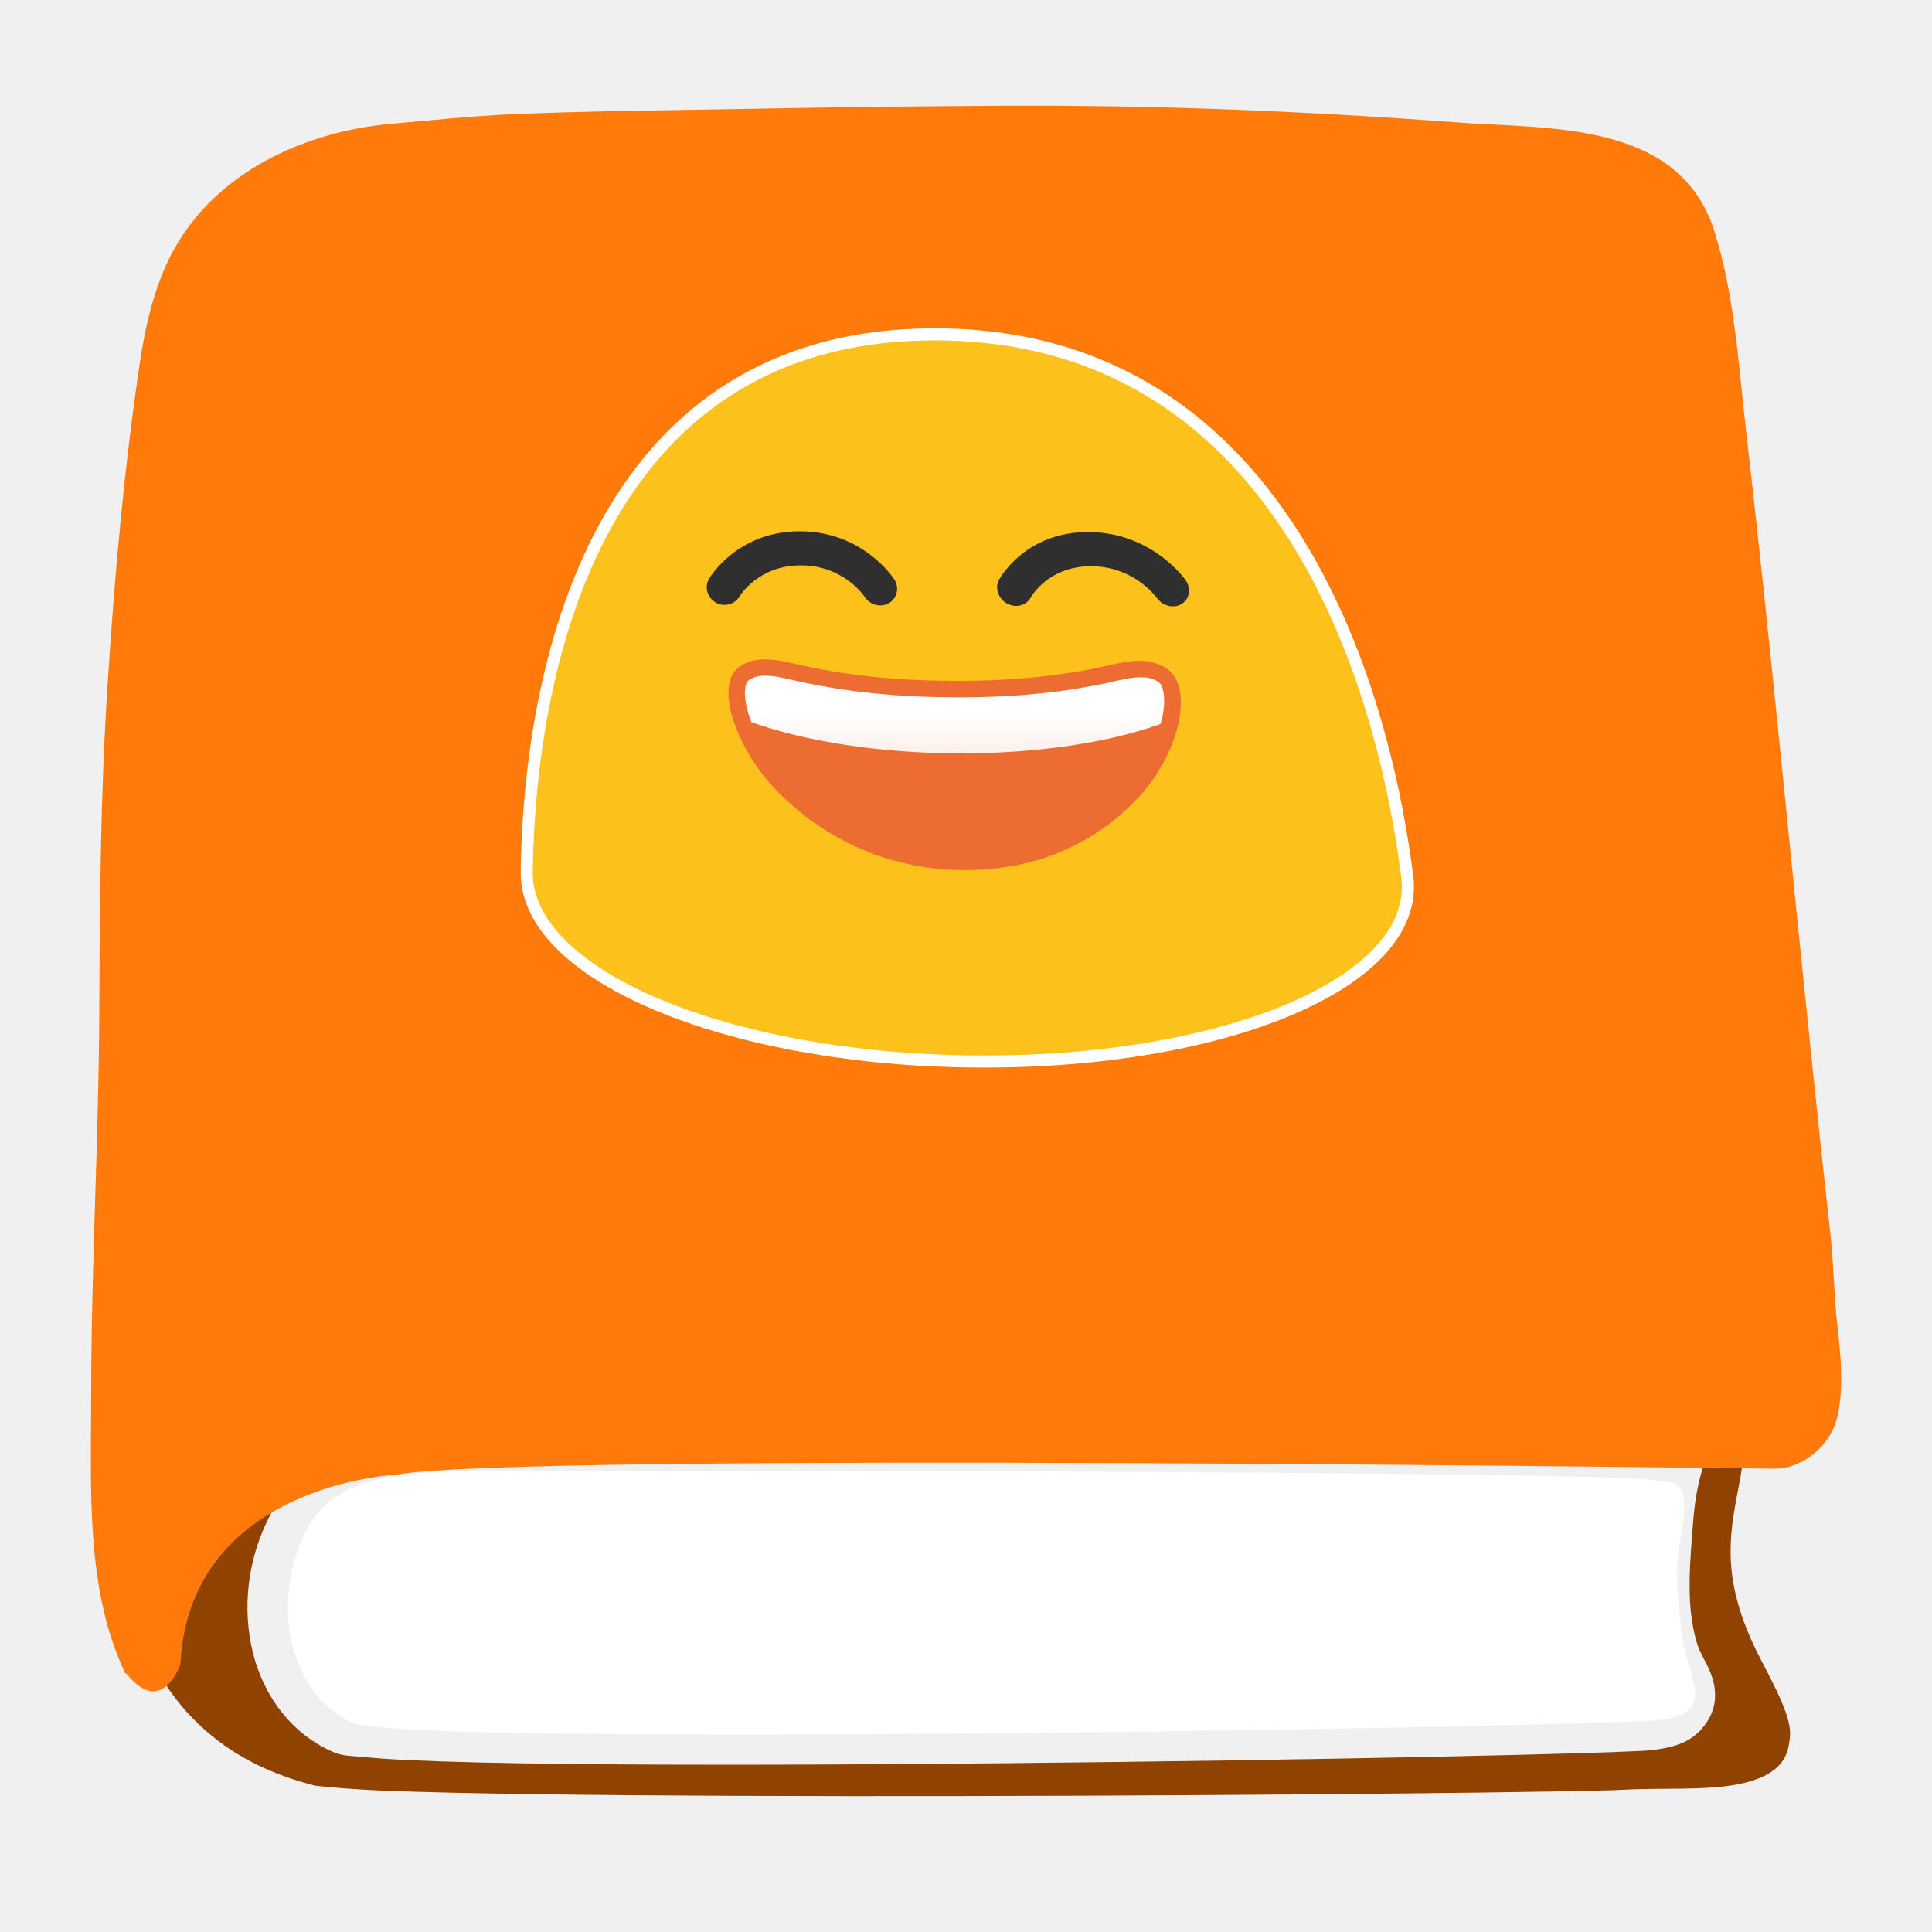
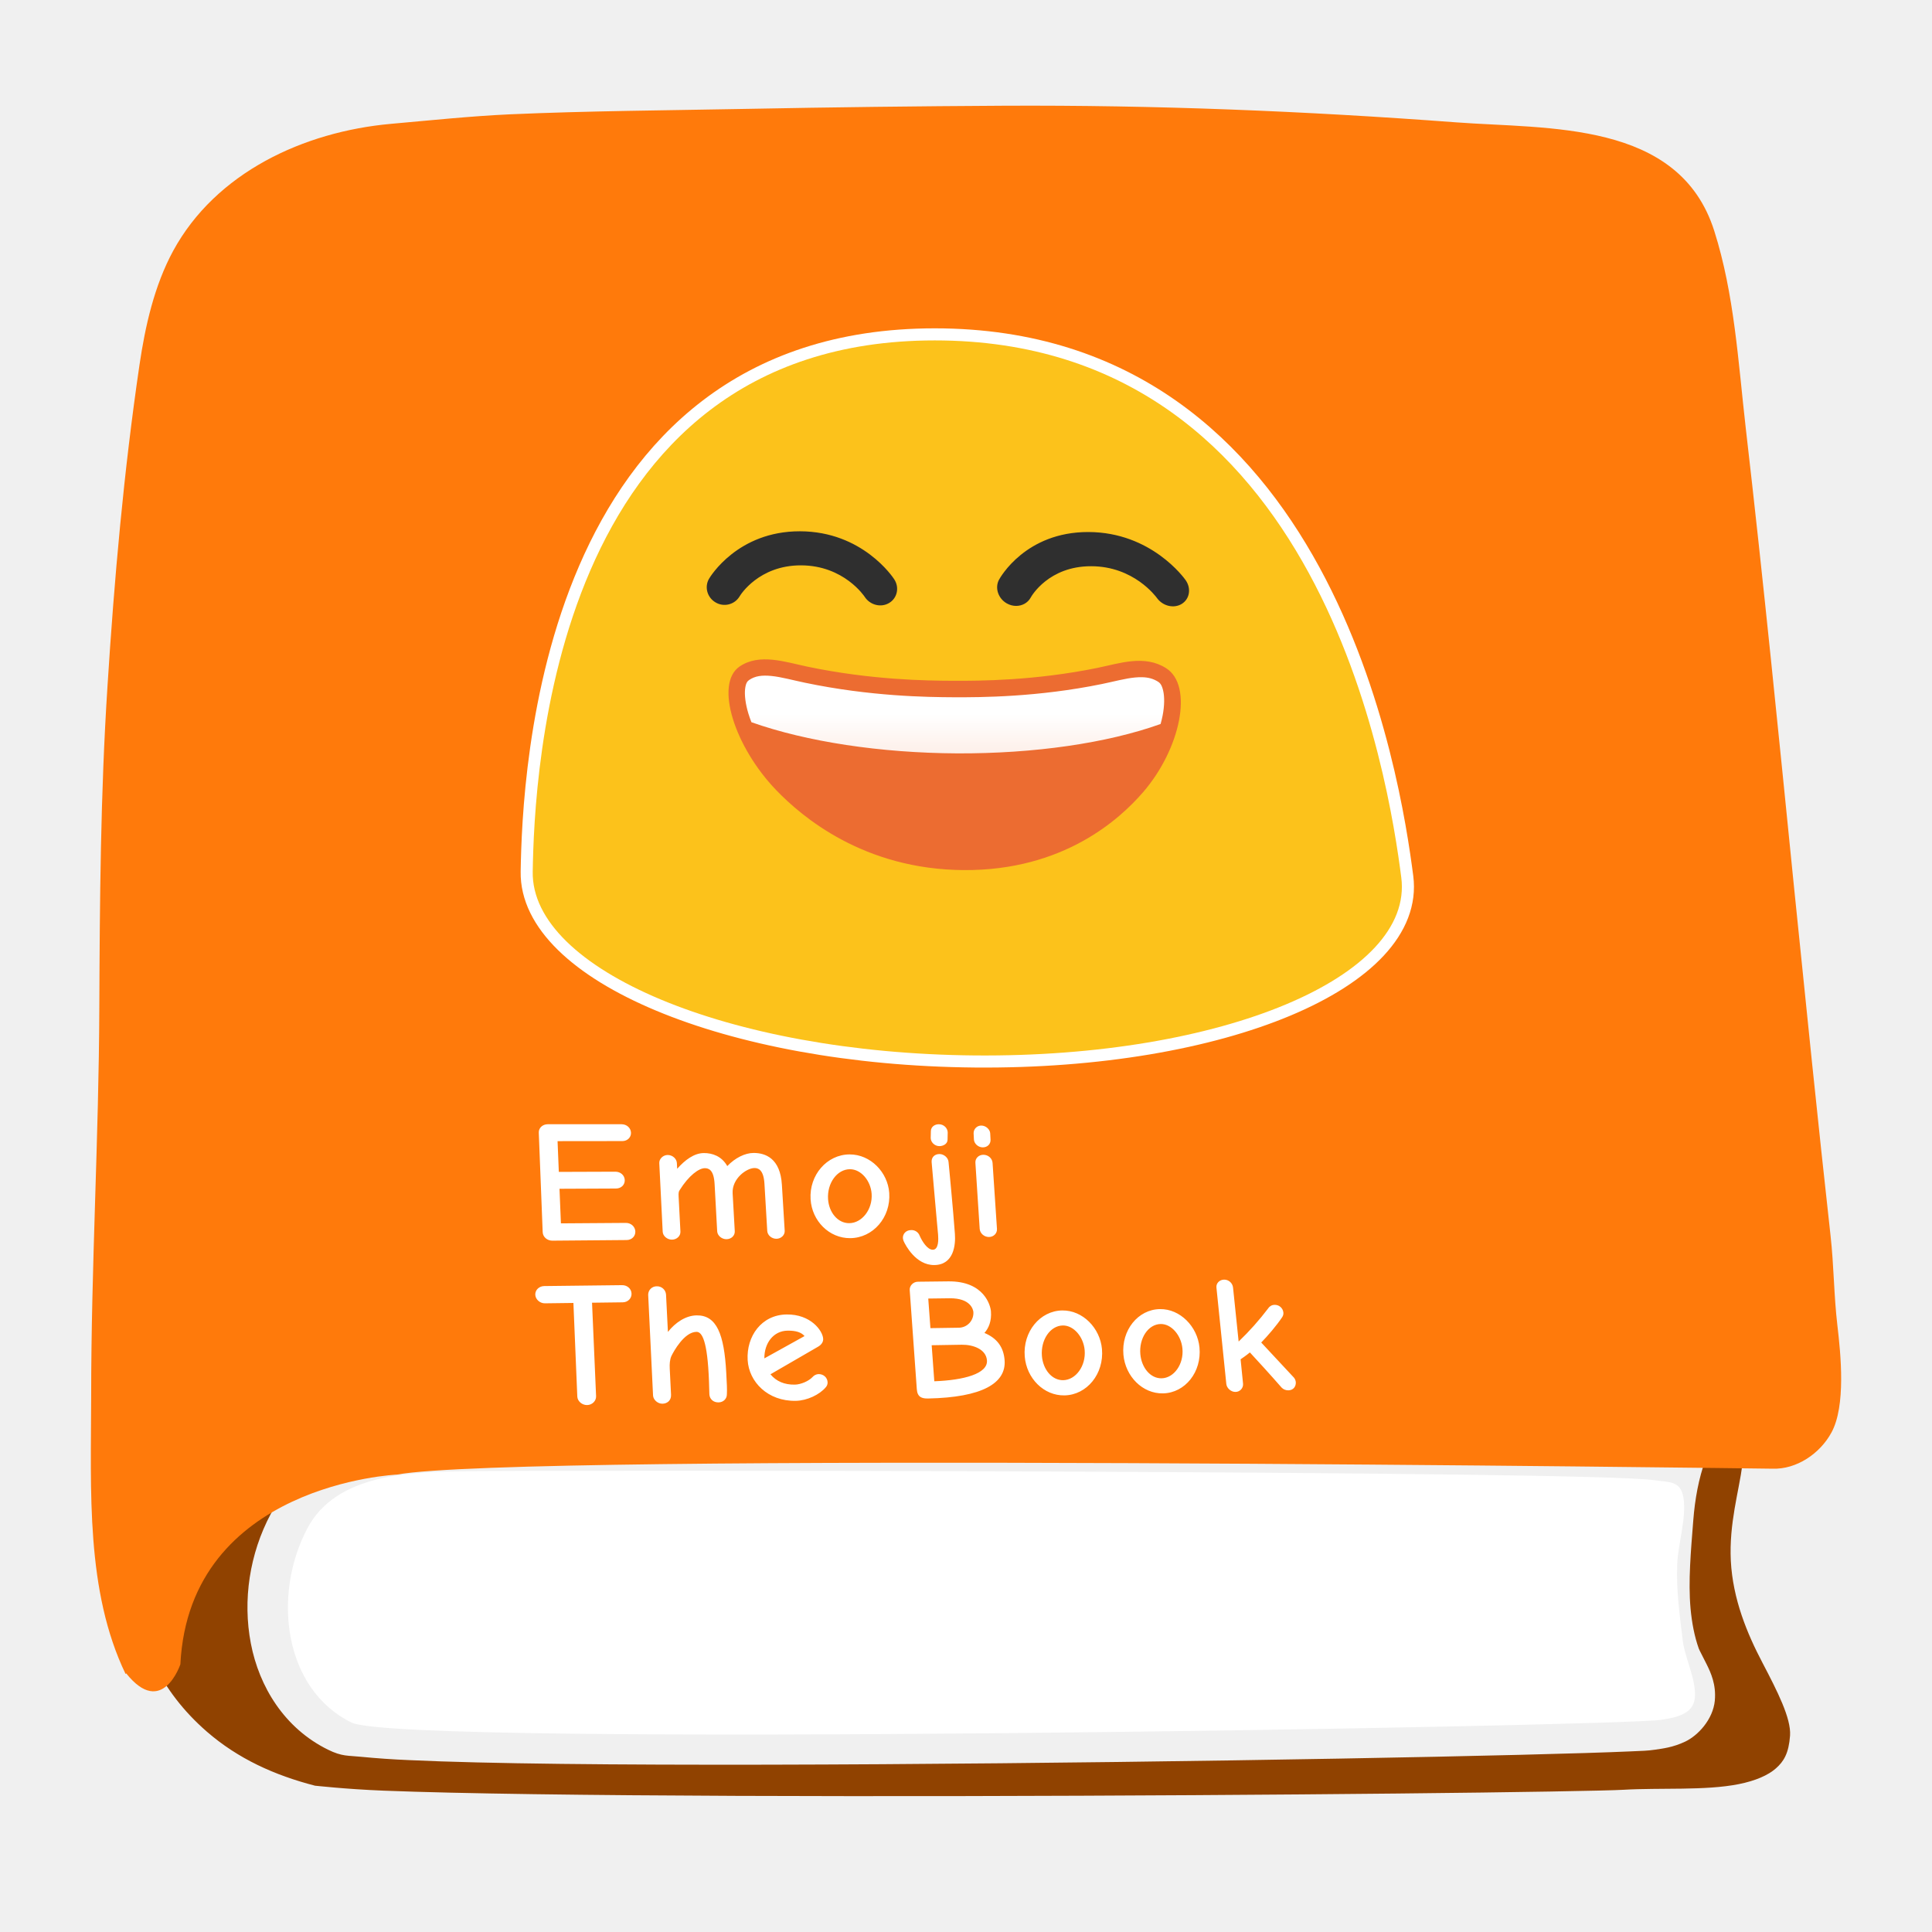
- <svg xmlns="http://www.w3.org/2000/svg" xmlns:xlink="http://www.w3.org/1999/xlink" width="128" height="128" version="1.1" id="svg123" viewBox="0 0 128 128">
-   <defs id="defs97">
+ <svg xmlns="http://www.w3.org/2000/svg" xmlns:xlink="http://www.w3.org/1999/xlink" width="128" height="128">
+   <defs>
    <linearGradient gradientTransform="translate(2.222 -8.517)" xlink:href="#a" id="b" x1="95.743" y1="70.878" x2="95.743" y2="82.469" gradientUnits="userSpaceOnUse" />
    <linearGradient id="a">
-       <stop offset="0" stop-color="#fff" id="stop92" />
-       <stop offset="1" stop-color="#fff" stop-opacity=".787" id="stop94" />
+       <stop offset="0" stop-color="#fff" />
+       <stop offset="1" stop-color="#fff" stop-opacity=".787" />
    </linearGradient>
  </defs>
-   <path d="M110.03 113.945c-2.81.43-83.36 1.85-86.74.18-4.51-2.22-5.26-8.47-2.92-12.88 1.92-3.62 6.84-3.71 10.25-3.77 5.16-.09 74.56-.05 78.96.59.98.15 1.76.01 1.95 1.15.22 1.36-.36 3.04-.41 4.43-.07 1.68.16 3.34.36 5 .14 1.19.91 2.64.81 3.82-.09 1.13-1.32 1.34-2.26 1.48z" fill="#fff" id="path99" />
-   <path style="line-height:normal;font-variant-ligatures:normal;font-variant-position:normal;font-variant-caps:normal;font-variant-numeric:normal;font-variant-alternates:normal;font-variant-east-asian:normal;font-feature-settings:normal;text-indent:0;text-align:start;text-decoration-line:none;text-decoration-style:solid;text-decoration-color:#000;text-transform:none;text-orientation:mixed;shape-padding:0;isolation:auto;mix-blend-mode:normal" d="M66.5 9.014c-5.69.03-11.391.1-17.082.21-5.218.101-10.411.13-15.57.358-2.528.116-5.14.393-7.772.625-5.281.476-10.429 2.938-12.847 7.379l-.002.002v.002c-1.07 1.977-1.644 4.421-2.008 6.896-1.029 6.984-1.656 14.039-2.104 21.125v.002c-.455 7.013-.505 14.073-.535 21.168v.002c-.03 8.654-.539 17.221-.539 25.711v.002c-.005 4.287-.155 8.587.504 12.408.659 3.82 2.035 7.101 5.146 9.81l.002.003c2.08 1.806 4.492 2.897 7.186 3.592h.004c-.036-.01 1.955.224 4.515.326 2.561.101 5.99.178 9.989.234 7.997.113 18.277.144 28.562.125 10.285-.019 20.577-.086 28.61-.168 8.033-.081 13.984-.188 14.982-.248 2.446-.145 5.445.068 7.658-.375 1.107-.221 1.947-.589 2.463-1.047.515-.457.848-.987.934-2.17.077-1.144-.846-2.945-1.815-4.799-1.038-1.97-1.976-4.24-2.11-6.779v-.006c-.121-2.48.535-4.583.766-6.357l.237-1.807 1.82.069c.678.025 1.683-.604 2.086-1.352l.004-.006.002-.006c.17-.308.388-1.362.394-2.523.006-1.161-.123-2.426-.236-3.38-.248-2.109-.248-4.111-.451-5.933v-.002c-.852-7.643-1.623-15.28-2.402-22.908v-.002c-1.03-10.222-2.04-20.423-3.217-30.601v-.002c-.51-4.45-.773-8.805-2.01-12.692-.943-2.961-2.872-4.101-5.727-4.83-2.854-.728-6.436-.72-9.626-.96-9.965-.747-19.82-1.146-29.811-1.096zm-23.44.912c4.452 0 8.814.166 12.868.1h.002c10.64-.163 21.13.872 31.504 1.15h.002c3.473.095 6.71.662 9.82.709h.004c3.287.041 7.563.27 10.472 3.537l.002.002c1.502 1.682 2.214 3.73 2.555 5.676h.002c.28 1.599.832 3.33 1.049 5.404v.004c1.076 10.129 1.676 20.258 2.394 30.34v.004c.33 4.462.678 8.904 1.116 13.326l.002.002v.004c.523 5.445.95 11.318.492 16.943v.006l-.002.008c-.041.462-.13.983-.346 1.523-.536 1.349-1.798 2.028-2.853 2.309-1.058.281-2.114.308-3.153.275-2.077-.065-4.294-.416-4.732-.424h-.002l-13.961-.24c-5.738-.1-11.478-.189-17.23-.29-5.87-.09-11.74-.19-17.596-.28-5.028-.08-10.038-.149-15.051-.229-3.196-.05-6.39-.091-9.576-.12h-.03c-.387-.01-.802-.01-1.232-.01-6.685 0-9.77 3.2-10.096 3.548-.03.142-.025.181-.14.568-.18.605-.503 1.765-1.92 2.247-.61.207-1.45.162-2.033-.141a2.768 2.768 0 0 1-1.108-1.053c-.415-.67-.515-1.204-.592-1.484l-.004-.01-.001-.01c-.463-1.772-.324-3.437-.305-4.74.03-2.584.201-5.077.24-7.517v-.002c.14-8.054.421-16.086.711-24.108v-.002c.3-8.096.64-16.183 1.02-24.27.14-2.999.28-5.995.45-8.997.102-1.834.058-3.762.66-5.713.604-1.952 2.122-3.854 4.589-4.834 5.535-2.202 11.551-2.936 17.535-3.14 1.496-.052 2.99-.071 4.475-.071zm64.598 82.18c.766.011 1.365.045 1.875.119h.004c.123.017.55.014 1.174.158.626.145 1.62.63 2.115 1.564l.008.012.006.014c.447.87.418 1.998.152 2.738v.002l-.002.004c-.45 1.24-.696 2.602-.806 4.013-.162 2.072-.34 4.015-.182 5.829v.002c.09.956.255 1.836.545 2.658.04.112.257.506.525 1.05.27.546.635 1.327.54 2.385v.016c-.125 1.264-1.126 2.313-1.948 2.709-.822.395-1.53.47-2.02.543-.485.074-.847.077-1.603.111-.761.035-1.777.071-3.021.11-2.489.077-5.883.162-9.887.246-8.008.167-18.452.333-28.916.433-10.465.1-20.948.135-29.045.04-4.049-.048-7.499-.128-10.074-.25a58.69 58.69 0 0 1-3.196-.221c-.841-.088-1.234-.007-2.177-.473-2.882-1.42-4.556-4.166-5.106-7.037-.55-2.871-.084-5.946 1.317-8.574v-.002c1.243-2.353 3.392-3.818 5.58-4.7 2.189-.882 4.472-1.225 6.398-1.26h.002c2.39-.041 21.268-.74 39.904-1.343 9.318-.302 18.613-.582 25.864-.746 3.625-.082 6.738-.134 9.097-.147 1.179-.006 2.111-.015 2.877-.004z" color="#000" font-weight="400" font-family="sans-serif" white-space="normal" overflow="visible" fill="#904200" id="path101" />
-   <path d="M8.36 110.865c2.39 2.99 3.59-.6 3.59-.6.6-11.97 14.36-12.57 14.36-12.57 8.08-1.5 91.11-.39 91.11-.39 1.61.06 3.17-1.01 3.92-2.4.96-1.76.62-5.16.39-7.11-.23-1.95-.23-3.95-.45-5.92-.85-7.63-1.62-15.26-2.4-22.89-1.03-10.22-2.04-20.43-3.22-30.63-.5-4.37-.75-8.86-2.09-13.07-2.33-7.32-11-6.72-17.11-7.18-10.01-.75-19.92-1.15-29.97-1.1-5.7.03-11.41.1-17.11.21-5.2.1-10.41.13-15.62.36-2.61.12-5.25.4-7.86.63-5.78.52-11.6 3.22-14.43 8.42-1.25 2.31-1.85 4.98-2.23 7.56-1.04 7.07-1.67 14.18-2.12 21.3-.46 7.09-.51 14.19-.54 21.29-.03 8.58-.54 17.15-.54 25.72-.01 6.27-.37 12.9 2.28 18.41z" fill="#ff7a0b" id="path103" />
-   <path d="M61.93 22.553c-25.447 0-26.53 28.91-26.635 35.198-.11 6.49 12.956 12.03 29.287 12.175 16.427.146 29.107-5.222 28.256-11.795-.824-6.36-5.222-35.578-30.908-35.578z" fill="none" stroke="#fff" stroke-width="1.6" id="path105" />
-   <g stroke-width="2.261" id="g117">
-     <path d="M76.272 45.165c.44.007.795.095 1.135.303.141.085.262.22.352.605.091.386.093.973-.045 1.641-.159.77-.5 1.64-.983 2.49-3.012.487-12.242 1.576-26.598-.217-.545-.825-.961-1.664-1.196-2.408-.21-.666-.274-1.25-.226-1.634.047-.383.151-.515.28-.599.417-.27.888-.332 1.558-.268.67.065 1.475.28 2.323.45v-.001c4.53.908 8.482.959 10.35.967 1.869.009 5.827-.007 10.286-.879v.001c.837-.163 1.624-.372 2.294-.431a4.6 4.6 0 0 1 .47-.02" fill="#fff" stroke-width="2.939" id="path107" />
-     <path d="M61.93 22.553c25.687 0 30.085 29.219 30.908 35.578.852 6.573-11.829 11.94-28.255 11.795-16.331-.145-29.398-5.685-29.289-12.175.106-6.287 1.19-35.198 26.636-35.198" fill="#fcc21b" id="path109" />
-     <path d="M76.644 39.61c.387.544 1.123.725 1.65.4.526-.325.639-1.023.262-1.567-.09-.131-2.277-3.185-6.446-3.195-4.167-.01-5.85 3.028-5.922 3.158-.292.541-.057 1.25.52 1.574.197.11.403.162.61.163.396.001.775-.196.97-.555.049-.093 1.19-2.082 4.007-2.074 2.82.004 4.28 2.007 4.349 2.096M47.411 39.913a1.163 1.163 0 0 0 1.589-.4c.045-.083 1.27-2.064 4.072-2.057 2.85.008 4.201 2.063 4.215 2.084.353.546 1.075.734 1.619.41.54-.319.695-1.026.34-1.569-.083-.13-2.099-3.172-6.242-3.182-4.133-.01-5.954 3.017-6.03 3.146-.316.544-.119 1.246.437 1.568" fill="#2f2f2f" id="path111" />
-     <path d="M49.004 44.155c1.319-.895 3.016-.295 4.515.018 4.194.875 7.863.925 9.625.932 1.763.008 5.439-.012 9.56-.855 1.476-.301 3.122-.891 4.554.019 1.829 1.16.956 5.35-1.53 8.221-1.519 1.755-5.246 5.2-11.883 5.156-6.622-.044-10.71-3.525-12.413-5.291-2.78-2.886-4.103-7.06-2.428-8.2" fill="#ec6c31" stroke-width="11.303" id="path113" />
-     <path d="M94.97 56.782c.948.014 1.715.213 2.449.68h.002c.303.194.563.496.76 1.365.199.87.205 2.196-.088 3.704-.079.408-.183.829-.303 1.258-8.009 2.872-18.953 4.454-30.469 4.402-11.48-.06-22.54-1.739-30.81-4.667-.171-.436-.325-.864-.45-1.278-.458-1.504-.599-2.824-.5-3.69.1-.863.324-1.163.599-1.351.9-.613 1.915-.751 3.36-.606 1.447.145 3.181.628 5.01 1.01 9.774 2.048 18.293 2.16 22.32 2.177 4.03.018 12.561-.019 22.167-1.987 1.802-.37 3.497-.84 4.941-.974a9.472 9.472 0 0 1 1.013-.043" fill="url(#b)" stroke-width="1.763" stroke-linejoin="round" transform="matrix(.44237 0 0 .44237 33.633 19.748)" id="path115" />
+   <path d="M110.03 113.945c-2.81.43-83.36 1.85-86.74.18-4.51-2.22-5.26-8.47-2.92-12.88 1.92-3.62 6.84-3.71 10.25-3.77 5.16-.09 74.56-.05 78.96.59.98.15 1.76.01 1.95 1.15.22 1.36-.36 3.04-.41 4.43-.07 1.68.16 3.34.36 5 .14 1.19.91 2.64.81 3.82-.09 1.13-1.32 1.34-2.26 1.48z" fill="#fff" />
+   <path style="line-height:normal;font-variant-ligatures:normal;font-variant-position:normal;font-variant-caps:normal;font-variant-numeric:normal;font-variant-alternates:normal;font-variant-east-asian:normal;font-feature-settings:normal;text-indent:0;text-align:start;text-decoration-line:none;text-decoration-style:solid;text-decoration-color:#000;text-transform:none;text-orientation:mixed;shape-padding:0;isolation:auto;mix-blend-mode:normal" d="M66.5 9.014c-5.69.03-11.391.1-17.082.21-5.218.101-10.411.13-15.57.358-2.528.116-5.14.393-7.772.625-5.281.476-10.429 2.938-12.847 7.379l-.002.002v.002c-1.07 1.977-1.644 4.421-2.008 6.896-1.029 6.984-1.656 14.039-2.104 21.125v.002c-.455 7.013-.505 14.073-.535 21.168v.002c-.03 8.654-.539 17.221-.539 25.711v.002c-.005 4.287-.155 8.587.504 12.408.659 3.82 2.035 7.101 5.146 9.81l.002.003c2.08 1.806 4.492 2.897 7.186 3.592h.004c-.036-.01 1.955.224 4.515.326 2.561.101 5.99.178 9.989.234 7.997.113 18.277.144 28.562.125 10.285-.019 20.577-.086 28.61-.168 8.033-.081 13.984-.188 14.982-.248 2.446-.145 5.445.068 7.658-.375 1.107-.221 1.947-.589 2.463-1.047.515-.457.848-.987.934-2.17.077-1.144-.846-2.945-1.815-4.799-1.038-1.97-1.976-4.24-2.11-6.779v-.006c-.121-2.48.535-4.583.766-6.357l.237-1.807 1.82.069c.678.025 1.683-.604 2.086-1.352l.004-.006.002-.006c.17-.308.388-1.362.394-2.523.006-1.161-.123-2.426-.236-3.38-.248-2.109-.248-4.111-.451-5.933v-.002c-.852-7.643-1.623-15.28-2.402-22.908v-.002c-1.03-10.222-2.04-20.423-3.217-30.601v-.002c-.51-4.45-.773-8.805-2.01-12.692-.943-2.961-2.872-4.101-5.727-4.83-2.854-.728-6.436-.72-9.626-.96-9.965-.747-19.82-1.146-29.811-1.096zm-23.44.912c4.452 0 8.814.166 12.868.1h.002c10.64-.163 21.13.872 31.504 1.15h.002c3.473.095 6.71.662 9.82.709h.004c3.287.041 7.563.27 10.472 3.537l.002.002c1.502 1.682 2.214 3.73 2.555 5.676h.002c.28 1.599.832 3.33 1.049 5.404v.004c1.076 10.129 1.676 20.258 2.394 30.34v.004c.33 4.462.678 8.904 1.116 13.326l.002.002v.004c.523 5.445.95 11.318.492 16.943v.006l-.002.008c-.041.462-.13.983-.346 1.523-.536 1.349-1.798 2.028-2.853 2.309-1.058.281-2.114.308-3.153.275-2.077-.065-4.294-.416-4.732-.424h-.002l-13.961-.24c-5.738-.1-11.478-.189-17.23-.29-5.87-.09-11.74-.19-17.596-.28-5.028-.08-10.038-.149-15.051-.229-3.196-.05-6.39-.091-9.576-.12h-.03c-.387-.01-.802-.01-1.232-.01-6.685 0-9.77 3.2-10.096 3.548-.03.142-.025.181-.14.568-.18.605-.503 1.765-1.92 2.247-.61.207-1.45.162-2.033-.141a2.768 2.768 0 0 1-1.108-1.053c-.415-.67-.515-1.204-.592-1.484l-.004-.01-.001-.01c-.463-1.772-.324-3.437-.305-4.74.03-2.584.201-5.077.24-7.517v-.002c.14-8.054.421-16.086.711-24.108v-.002c.3-8.096.64-16.183 1.02-24.27.14-2.999.28-5.995.45-8.997.102-1.834.058-3.762.66-5.713.604-1.952 2.122-3.854 4.589-4.834 5.535-2.202 11.551-2.936 17.535-3.14 1.496-.052 2.99-.071 4.475-.071zm64.598 82.18c.766.011 1.365.045 1.875.119h.004c.123.017.55.014 1.174.158.626.145 1.62.63 2.115 1.564l.008.012.006.014c.447.87.418 1.998.152 2.738v.002l-.002.004c-.45 1.24-.696 2.602-.806 4.013-.162 2.072-.34 4.015-.182 5.829v.002c.09.956.255 1.836.545 2.658.04.112.257.506.525 1.05.27.546.635 1.327.54 2.385v.016c-.125 1.264-1.126 2.313-1.948 2.709-.822.395-1.53.47-2.02.543-.485.074-.847.077-1.603.111-.761.035-1.777.071-3.021.11-2.489.077-5.883.162-9.887.246-8.008.167-18.452.333-28.916.433-10.465.1-20.948.135-29.045.04-4.049-.048-7.499-.128-10.074-.25a58.69 58.69 0 0 1-3.196-.221c-.841-.088-1.234-.007-2.177-.473-2.882-1.42-4.556-4.166-5.106-7.037-.55-2.871-.084-5.946 1.317-8.574v-.002c1.243-2.353 3.392-3.818 5.58-4.7 2.189-.882 4.472-1.225 6.398-1.26h.002c2.39-.041 21.268-.74 39.904-1.343 9.318-.302 18.613-.582 25.864-.746 3.625-.082 6.738-.134 9.097-.147 1.179-.006 2.111-.015 2.877-.004z" color="#000" font-weight="400" font-family="sans-serif" white-space="normal" overflow="visible" fill="#904200" />
+   <path d="M8.36 110.865c2.39 2.99 3.59-.6 3.59-.6.6-11.97 14.36-12.57 14.36-12.57 8.08-1.5 91.11-.39 91.11-.39 1.61.06 3.17-1.01 3.92-2.4.96-1.76.62-5.16.39-7.11-.23-1.95-.23-3.95-.45-5.92-.85-7.63-1.62-15.26-2.4-22.89-1.03-10.22-2.04-20.43-3.22-30.63-.5-4.37-.75-8.86-2.09-13.07-2.33-7.32-11-6.72-17.11-7.18-10.01-.75-19.92-1.15-29.97-1.1-5.7.03-11.41.1-17.11.21-5.2.1-10.41.13-15.62.36-2.61.12-5.25.4-7.86.63-5.78.52-11.6 3.22-14.43 8.42-1.25 2.31-1.85 4.98-2.23 7.56-1.04 7.07-1.67 14.18-2.12 21.3-.46 7.09-.51 14.19-.54 21.29-.03 8.58-.54 17.15-.54 25.72-.01 6.27-.37 12.9 2.28 18.41z" fill="#ff7a0b" />
+   <path d="M61.93 22.553c-25.447 0-26.53 28.91-26.635 35.198-.11 6.49 12.956 12.03 29.287 12.175 16.427.146 29.107-5.222 28.256-11.795-.824-6.36-5.222-35.578-30.908-35.578z" fill="none" stroke="#fff" stroke-width="1.6" />
+   <g stroke-width="2.261">
+     <path d="M76.272 45.165c.44.007.795.095 1.135.303.141.085.262.22.352.605.091.386.093.973-.045 1.641-.159.77-.5 1.64-.983 2.49-3.012.487-12.242 1.576-26.598-.217-.545-.825-.961-1.664-1.196-2.408-.21-.666-.274-1.25-.226-1.634.047-.383.151-.515.28-.599.417-.27.888-.332 1.558-.268.67.065 1.475.28 2.323.45v-.001c4.53.908 8.482.959 10.35.967 1.869.009 5.827-.007 10.286-.879v.001c.837-.163 1.624-.372 2.294-.431a4.6 4.6 0 0 1 .47-.02" fill="#fff" stroke-width="2.939" />
+     <path d="M61.93 22.553c25.687 0 30.085 29.219 30.908 35.578.852 6.573-11.829 11.94-28.255 11.795-16.331-.145-29.398-5.685-29.289-12.175.106-6.287 1.19-35.198 26.636-35.198" fill="#fcc21b" />
+     <path d="M76.644 39.61c.387.544 1.123.725 1.65.4.526-.325.639-1.023.262-1.567-.09-.131-2.277-3.185-6.446-3.195-4.167-.01-5.85 3.028-5.922 3.158-.292.541-.057 1.25.52 1.574.197.11.403.162.61.163.396.001.775-.196.97-.555.049-.093 1.19-2.082 4.007-2.074 2.82.004 4.28 2.007 4.349 2.096M47.411 39.913a1.163 1.163 0 0 0 1.589-.4c.045-.083 1.27-2.064 4.072-2.057 2.85.008 4.201 2.063 4.215 2.084.353.546 1.075.734 1.619.41.54-.319.695-1.026.34-1.569-.083-.13-2.099-3.172-6.242-3.182-4.133-.01-5.954 3.017-6.03 3.146-.316.544-.119 1.246.437 1.568" fill="#2f2f2f" />
+     <path d="M49.004 44.155c1.319-.895 3.016-.295 4.515.018 4.194.875 7.863.925 9.625.932 1.763.008 5.439-.012 9.56-.855 1.476-.301 3.122-.891 4.554.019 1.829 1.16.956 5.35-1.53 8.221-1.519 1.755-5.246 5.2-11.883 5.156-6.622-.044-10.71-3.525-12.413-5.291-2.78-2.886-4.103-7.06-2.428-8.2" fill="#ec6c31" stroke-width="11.303" />
+     <path d="M94.97 56.782c.948.014 1.715.213 2.449.68h.002c.303.194.563.496.76 1.365.199.87.205 2.196-.088 3.704-.079.408-.183.829-.303 1.258-8.009 2.872-18.953 4.454-30.469 4.402-11.48-.06-22.54-1.739-30.81-4.667-.171-.436-.325-.864-.45-1.278-.458-1.504-.599-2.824-.5-3.69.1-.863.324-1.163.599-1.351.9-.613 1.915-.751 3.36-.606 1.447.145 3.181.628 5.01 1.01 9.774 2.048 18.293 2.16 22.32 2.177 4.03.018 12.561-.019 22.167-1.987 1.802-.37 3.497-.84 4.941-.974a9.472 9.472 0 0 1 1.013-.043" fill="url(#b)" stroke-width="1.763" stroke-linejoin="round" transform="matrix(.44237 0 0 .44237 33.633 19.748)" />
+   </g>
+   <g style="line-height:89.8%" aria-label="Emojipedia The Book" font-weight="700" font-size="10.667" font-family="Comic Neue" letter-spacing="0" word-spacing="0" fill="#fff" stroke-width=".2">
+     <path style="line-height:89.8%;-inkscape-font-specification:'Comic Neue Bold'" d="M37.162 81.052l-.094-2.293 3.748-.017c.344-.002.59-.25.575-.566-.015-.315-.283-.55-.626-.548l-3.742.013-.083-2.037 4.294-.005c.342 0 .586-.257.571-.558-.014-.312-.282-.557-.623-.557H36.29c-.345 0-.607.247-.594.56l.258 6.587c.012.32.296.569.645.566l4.916-.041c.345-.003.592-.255.577-.573-.016-.317-.285-.565-.63-.562l-4.3.03M49.926 76.386c-.564.001-1.219.324-1.742.87-.375-.666-1-.864-1.544-.863-.653.001-1.259.46-1.775 1.042l-.02-.38c-.014-.28-.282-.535-.61-.534-.303 0-.57.258-.556.537l.226 4.545c.015.294.309.53.615.527.318-.002.575-.242.56-.536l-.12-2.322c-.013-.247.007-.325.064-.415.617-.989 1.283-1.46 1.67-1.462.254 0 .598.099.65 1.048l.171 3.132c.016.293.309.528.613.525.327-.002.569-.241.552-.534l-.141-2.503c-.055-.982.929-1.677 1.446-1.678.24-.001.606.098.662 1.043l.185 3.121c.017.292.296.526.61.523.301-.002.564-.24.546-.532l-.186-3.05c-.106-1.743-1.085-2.106-1.876-2.104M56.33 82.031c1.512-.012 2.698-1.38 2.584-2.998-.096-1.368-1.24-2.553-2.622-2.55-1.505.003-2.69 1.367-2.588 2.977.09 1.428 1.23 2.583 2.627 2.571m-.02-4.567c.733-.003 1.377.757 1.437 1.63.07 1.032-.639 1.938-1.484 1.944-.774.005-1.347-.727-1.403-1.595-.069-1.055.596-1.976 1.45-1.98M60.93 81.87a.57.57 0 0 0-.57-.373c-.343.003-.56.26-.54.539.004.066.033.144.048.189.113.255.802 1.6 2.032 1.588 1.296-.014 1.42-1.34 1.364-2.073a162.7 162.7 0 0 0-.235-2.772c-.087-.989-.179-1.898-.186-1.986-.021-.284-.308-.524-.6-.524-.338.001-.543.232-.52.538.012.165.125 1.362.225 2.551.092 1.083.194 2.125.203 2.258.022.289.05.99-.35.993-.354.004-.7-.54-.87-.927m1.858-6.832c.003-.261-.228-.555-.59-.555-.267 0-.511.164-.526.436l-.011.469c-.003.273.25.545.577.545.245 0 .537-.143.539-.426l.01-.469M65.76 77.04c-.024-.295-.286-.534-.61-.533-.314 0-.55.24-.527.536l.284 4.374c.023.299.3.54.615.537.315-.002.553-.248.529-.546l-.291-4.368m-.65-1.024c.313 0 .528-.218.516-.512l-.022-.412c-.01-.26-.284-.52-.585-.52a.503.503 0 0 0-.515.51l.02.402c.01.283.285.533.586.532M41.21 85.145l-5.154.06c-.326.004-.605.25-.592.573.012.312.31.575.637.57l1.889-.024.258 6.202c.013.306.313.57.653.563.34-.007.604-.282.591-.587l-.268-6.194 2.037-.026c.347-.005.595-.272.58-.582-.015-.321-.285-.559-.632-.555M48.158 92.378c.019-.325-.004-.743-.043-1.448-.14-2.547-.637-3.801-1.961-3.783-.725.01-1.416.48-1.903 1.097l-.124-2.469a.591.591 0 0 0-.619-.554.556.556 0 0 0-.564.569l.322 6.661c.014.292.313.555.625.548.323-.006.586-.222.567-.595l-.086-1.732c-.016-.313.007-.592.107-.825.157-.327.858-1.596 1.658-1.608.283-.004.68.289.813 2.793.04.73.031 1.044.048 1.346.016.302.251.542.609.534.32-.006.554-.243.55-.534M53.836 91.229c-.25.27-.772.498-1.174.506-.695.013-1.235-.22-1.617-.685l3.15-1.825c.246-.14.355-.337.342-.531-.034-.536-.828-1.63-2.425-1.607-1.663.023-2.667 1.446-2.578 3.02.082 1.443 1.335 2.74 3.193 2.702.756-.016 1.572-.413 1.979-.894a.463.463 0 0 0 .124-.348c-.02-.31-.277-.536-.605-.53a.56.56 0 0 0-.389.192m-3.195-1.233c-.01-1.01.6-1.823 1.536-1.837.558-.008.917.112 1.126.36l-2.662 1.477M61.493 92.654c3.564-.072 5.186-1.005 5.064-2.545-.07-.87-.505-1.45-1.335-1.798.282-.32.482-.784.43-1.435-.028-.359-.428-2.01-2.829-1.982l-2.01.023c-.309.004-.563.265-.542.557l.47 6.565c.038.526.333.623.752.615m.233-3.529l1.994-.033c.722-.011 1.609.28 1.668 1.037.069.884-1.537 1.313-3.488 1.384l-.174-2.388m-.227-3.093l1.408-.018c1.416-.018 1.57.766 1.582.912a.977.977 0 0 1-.96 1.039l-1.886.028-.144-1.96M70.528 92.448c1.486-.03 2.625-1.431 2.48-3.07-.122-1.387-1.271-2.576-2.63-2.557-1.48.02-2.619 1.417-2.486 3.05.118 1.446 1.262 2.605 2.636 2.577m-.112-4.632c.721-.01 1.37.752 1.446 1.637.091 1.045-.589 1.972-1.42 1.988-.761.014-1.34-.722-1.413-1.602-.088-1.068.547-2.01 1.387-2.023M77.052 92.315c1.465-.03 2.574-1.42 2.416-3.046-.133-1.376-1.277-2.557-2.616-2.538-1.459.02-2.568 1.406-2.422 3.026.13 1.436 1.268 2.586 2.622 2.558m-.153-4.596c.71-.011 1.357.746 1.44 1.625.1 1.037-.562 1.956-1.38 1.972-.751.015-1.328-.716-1.408-1.59-.097-1.06.52-1.995 1.348-2.007M85.665 91.205l-2.106-2.26c.42-.427 1.027-1.133 1.388-1.678a.457.457 0 0 0 .079-.32.565.565 0 0 0-.582-.497.498.498 0 0 0-.417.225 18.697 18.697 0 0 1-1.964 2.206l-.37-3.57a.59.59 0 0 0-.597-.532c-.295.004-.533.237-.504.523l.655 6.39c.028.28.317.532.602.526a.502.502 0 0 0 .506-.547l-.162-1.614c.15-.103.384-.263.615-.456.37.394 1.395 1.52 2.104 2.332.115.12.28.184.45.18.33-.006.518-.266.486-.566a.57.57 0 0 0-.183-.342" />
  </g>
</svg>
